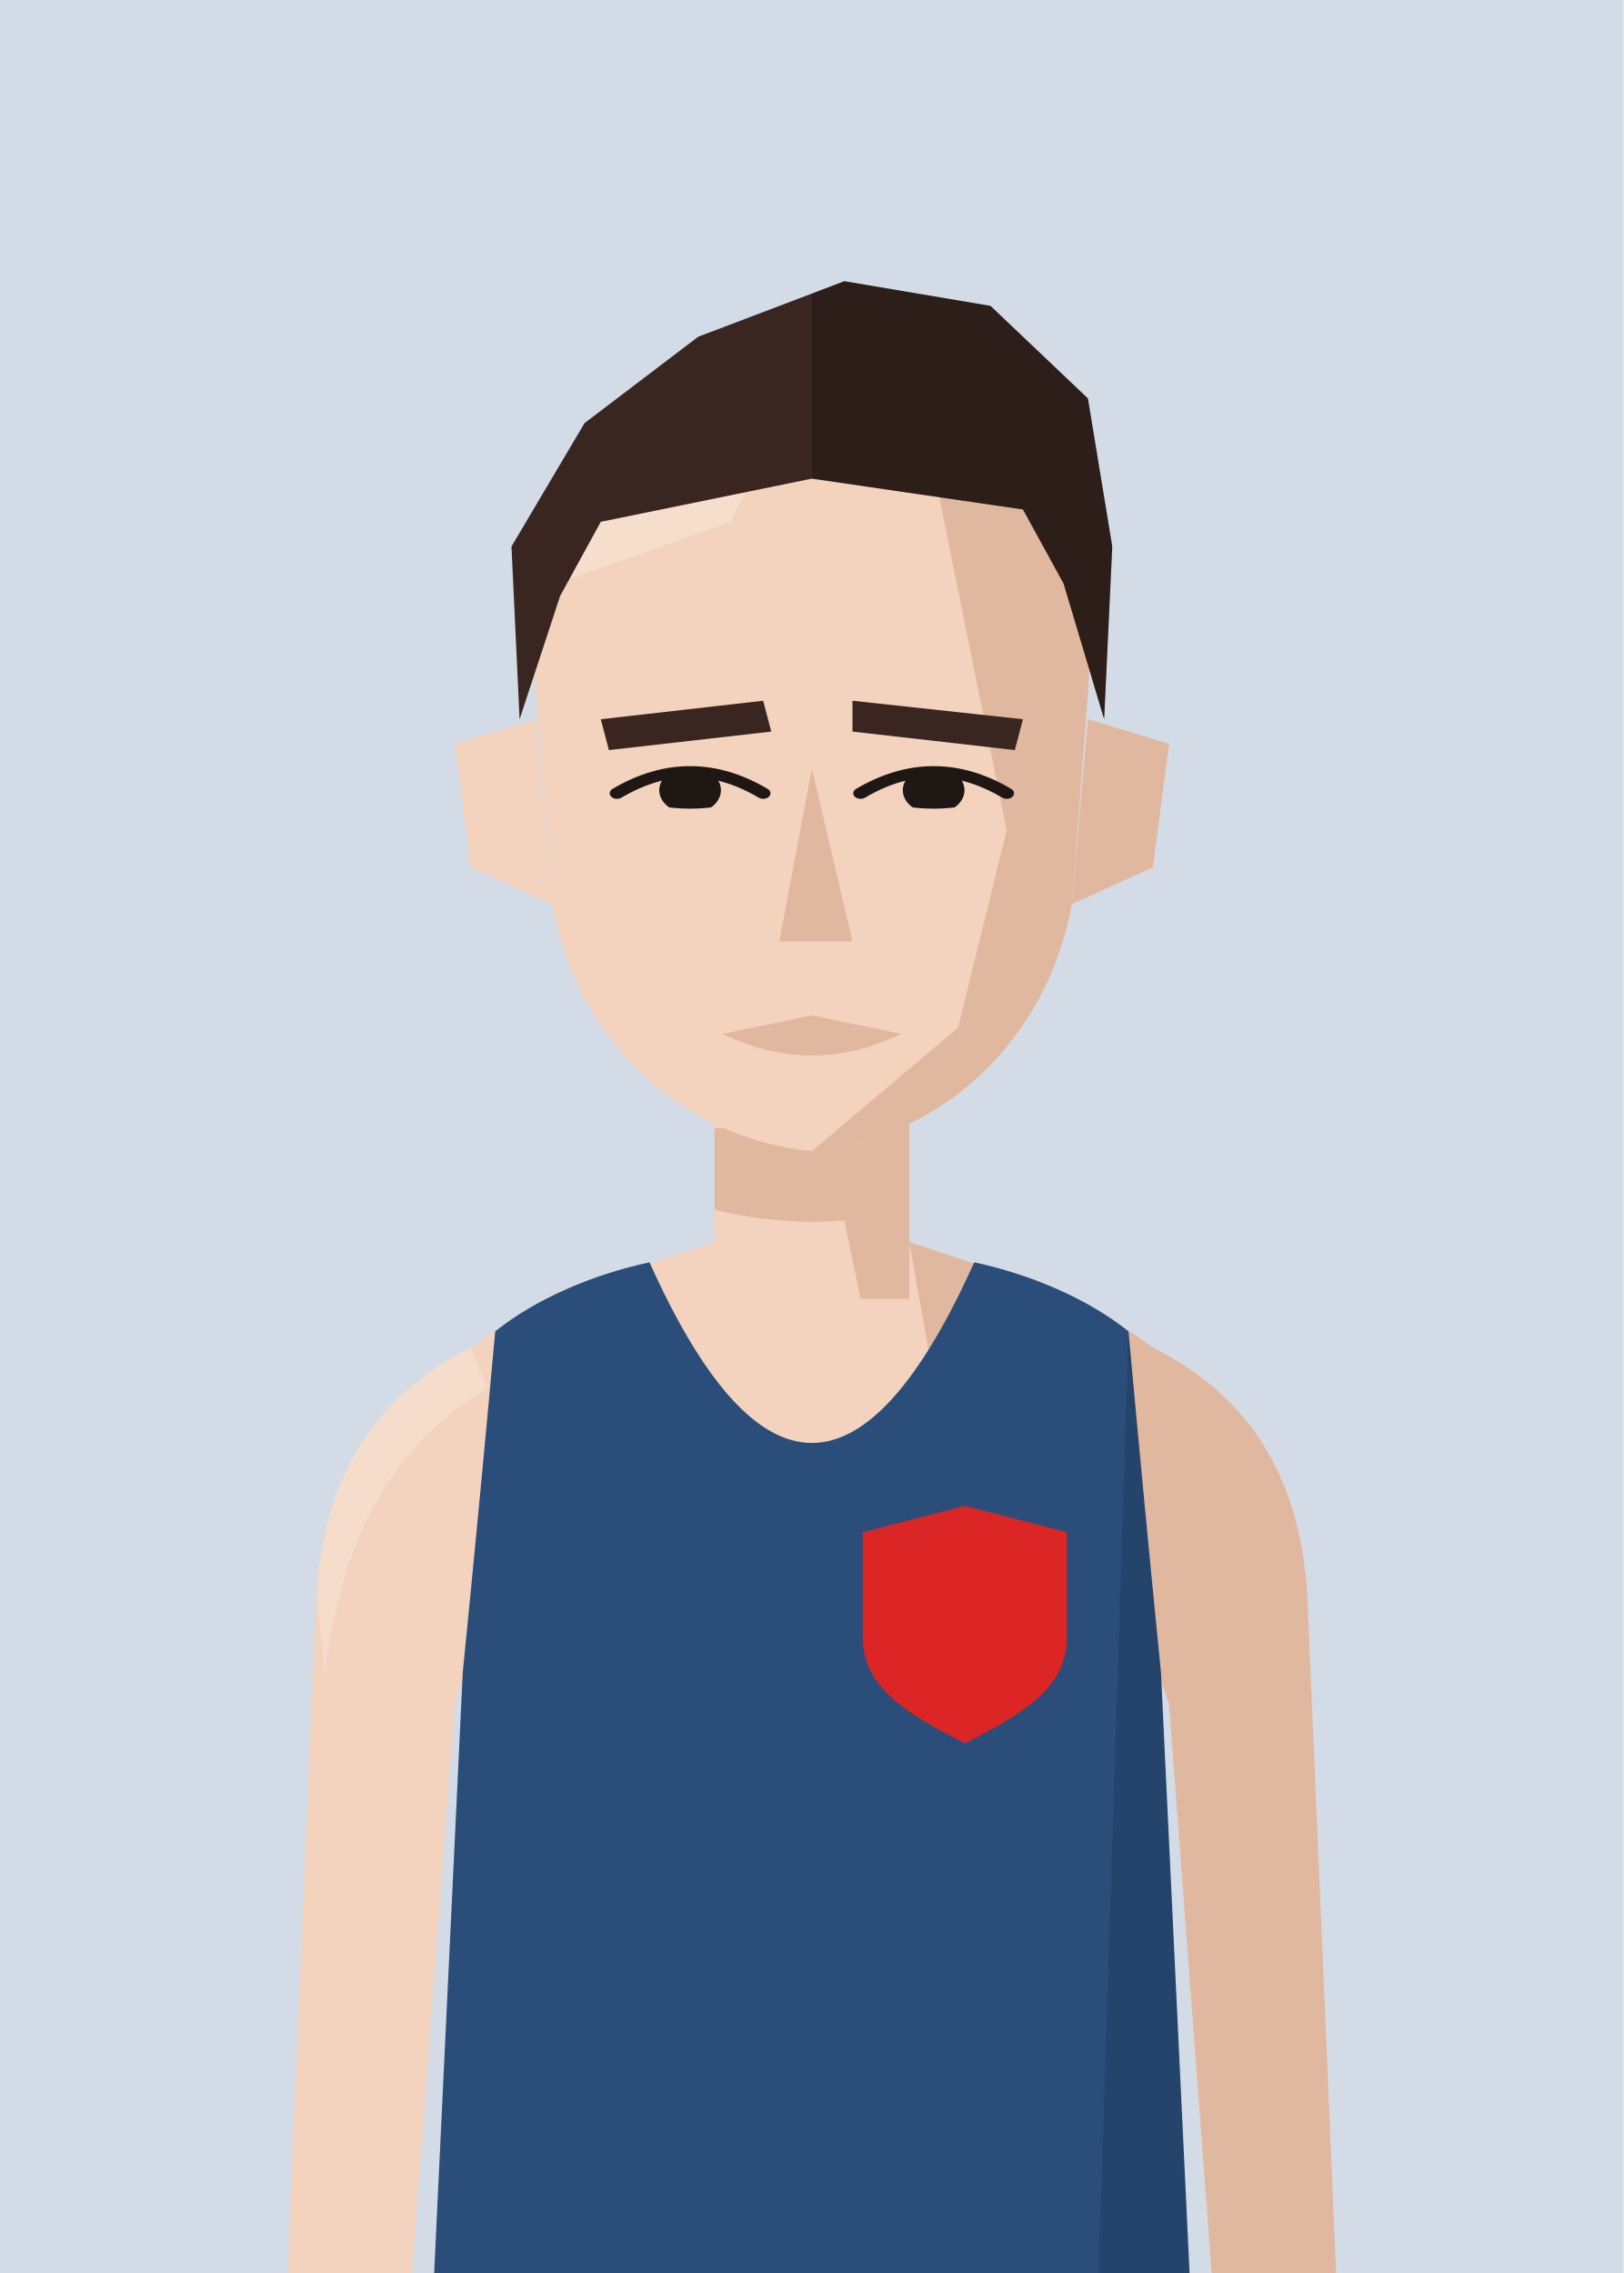
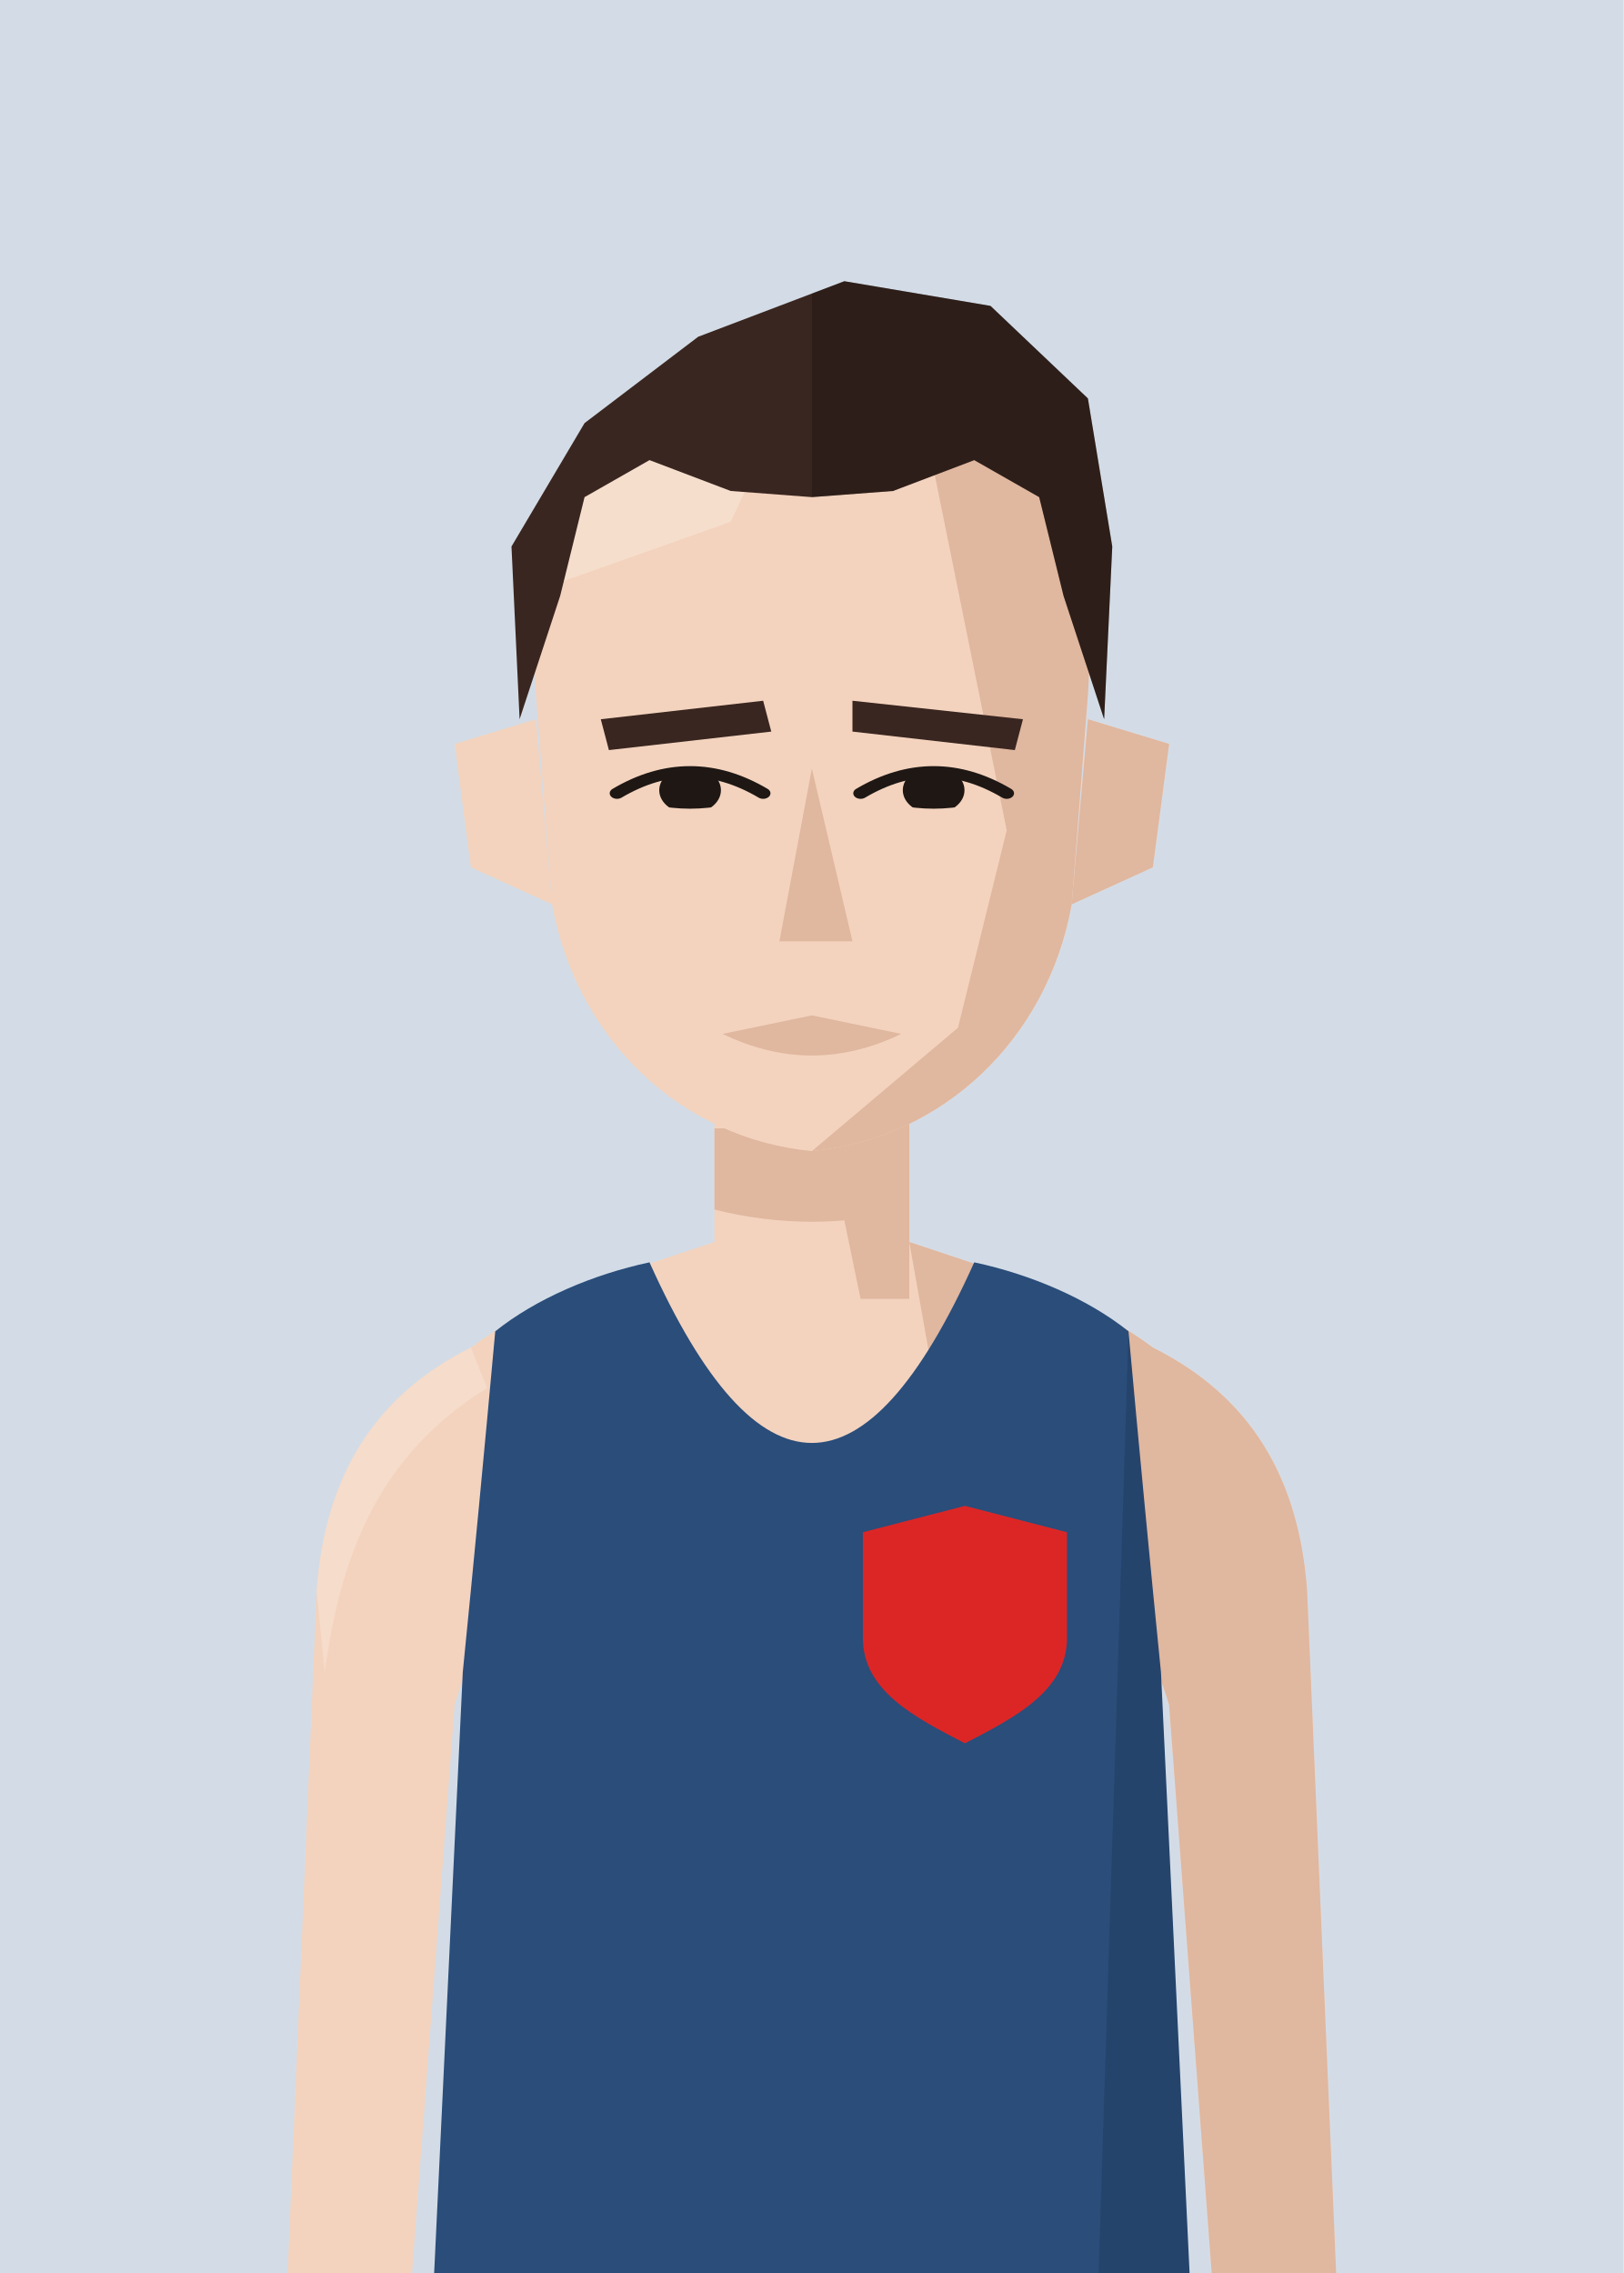
<svg xmlns="http://www.w3.org/2000/svg" viewBox="0 0 200 280">
  <defs>
    <clipPath id="vf">
      <path d="M53,330 L57,246 Q59,226 61,204 C66,200 73,197 80,195.5 Q100,240 120,195.5 C127,197 134,200 139,204 Q141,226 143,246 L147,330 Z" />
    </clipPath>
    <clipPath id="hf">
      <path d="M66,96 C64,58 80,40 100,40 C120,40 136,58 134,96 L132,130 C129,152 116,168 100,170 C84,168 71,152 68,130 Z" />
    </clipPath>
    <clipPath id="rf">
      <rect x="100" y="0" width="100" height="300" />
    </clipPath>
    <clipPath id="ef">
      <path d="M76,112 Q85,105 94,112 Q85,117 76,112 Z" />
      <path d="M106,112 Q115,105 124,112 Q115,117 106,112 Z" />
    </clipPath>
    <clipPath id="cf">
      <rect x="0" y="92" width="200" height="300" />
    </clipPath>
  </defs>
  <rect width="200" height="280" fill="#D3DCE6" />
  <g transform="translate(0,-40)">
    <rect x="88" y="171" width="24" height="37" fill="#F3D3BE" />
    <path d="M88,193 C76,197 66,200 58,206 C46,212 40,222 39,236 L35,330 L50,330 L56,250 Q59,240 64,238 L136,238 Q141,240 144,250 L150,330 L165,330 L161,236 C160,222 154,212 142,206 C134,200 124,197 112,193" fill="#F3D3BE" />
    <g fill="#E0B79F">
      <path d="M112,193 C124,197 134,200 142,206 C154,212 160,222 161,236 L165,330 L150,330 L144,250 Q141,240 136,238 L120,238 Z" />
      <path d="M58,206 C46,212 40,222 39,236 L40,246 C42,231 47,219 60,211 Z" fill="#F8E2D3" opacity=".6" />
      <polygon points="100,171 112,171 112,200 106,200" />
      <path d="M88,179 L112,179 L112,189 Q100,192 88,189 Z" />
    </g>
    <g transform="translate(0,83) scale(1,0.76) translate(0,-40)">
      <g fill="#F3D3BE">
        <path d="M66,100 L56,104 L58,124 L68,130 Z" />
        <path d="M134,100 L144,104 L142,124 L132,130 Z" />
        <path d="M66,96 C64,58 80,40 100,40 C120,40 136,58 134,96 L132,130 C129,152 116,168 100,170 C84,168 71,152 68,130 Z" />
      </g>
      <path d="M134,100 L144,104 L142,124 L132,130 Z" fill="#E0B79F" />
      <g clip-path="url(#hf)">
        <polygon points="112,40 140,40 140,180 100,180 100,170 118,150 124,118 120,92" fill="#E0B79F" />
        <polygon points="60,40 100,40 90,68 60,82" fill="#F8E2D3" opacity=".7" />
      </g>
      <g fill="#3A2620">
        <polygon points="74,100 94,97 95,102 75,105" />
        <polygon points="105,97 126,100 125,105 105,102" />
      </g>
      <g clip-path="url(#ef)" fill="#1E1714">
        <circle cx="85" cy="111.5" r="3.8" />
        <circle cx="115" cy="111.5" r="3.8" />
      </g>
      <g fill="none" stroke="#1E1714" stroke-width="1.8" stroke-linecap="round">
        <path d="M76,112 Q85,105 94,112" />
        <path d="M106,112 Q115,105 124,112" />
      </g>
      <polygon points="100,108 105,136 96,136" fill="#E0B79F" />
      <path d="M89,151 L100,148 L111,151 Q100,158 89,151 Z" fill="#E0B79F" />
      <g fill="#3A2620">
-         <path d="M64,100 L63,72 L72,52 L86,38 L104,29 L122,33 L134,48 L137,72 L136,100 L131,78 L126,66 L100,61 L74,68 L69,80 Z" />
+         <path d="M64,100 L63,72 L72,52 L86,38 L104,29 L122,33 L134,48 L137,72 L136,100 L131,80 L128,64 L120,58 L110,63 L100,64 L90,63 L80,58 L72,64 L69,80 Z" />
        <g clip-path="url(#rf)" fill="#000" opacity=".22">
-           <path d="M64,100 L63,72 L72,52 L86,38 L104,29 L122,33 L134,48 L137,72 L136,100 L131,78 L126,66 L100,61 L74,68 L69,80 Z" />
+           <path d="M64,100 L63,72 L72,52 L86,38 L104,29 L122,33 L134,48 L137,72 L136,100 L131,80 L128,64 L120,58 L110,63 L100,64 L90,63 L80,58 L72,64 L69,80 Z" />
        </g>
      </g>
    </g>
    <g clip-path="url(#vf)">
      <path d="M53,330 L57,246 Q59,226 61,204 C66,200 73,197 80,195.5 Q100,240 120,195.5 C127,197 134,200 139,204 Q141,226 143,246 L147,330 Z" fill="#2a4d7a" />
      <g transform="matrix(6.2857 0 0 6.5 37.14 193)">
        <path d="M13 5 L15 5.5 L15 7.5 C15 8.5 14 9 13 9.5 C12 9 11 8.5 11 7.5 L11 5.5 Z" fill="#dc2626" />
      </g>
      <path d="M139,204 Q141,226 143,246 L147,330 L135,330 Z" fill="#000" opacity="0.12" />
    </g>
  </g>
</svg>
